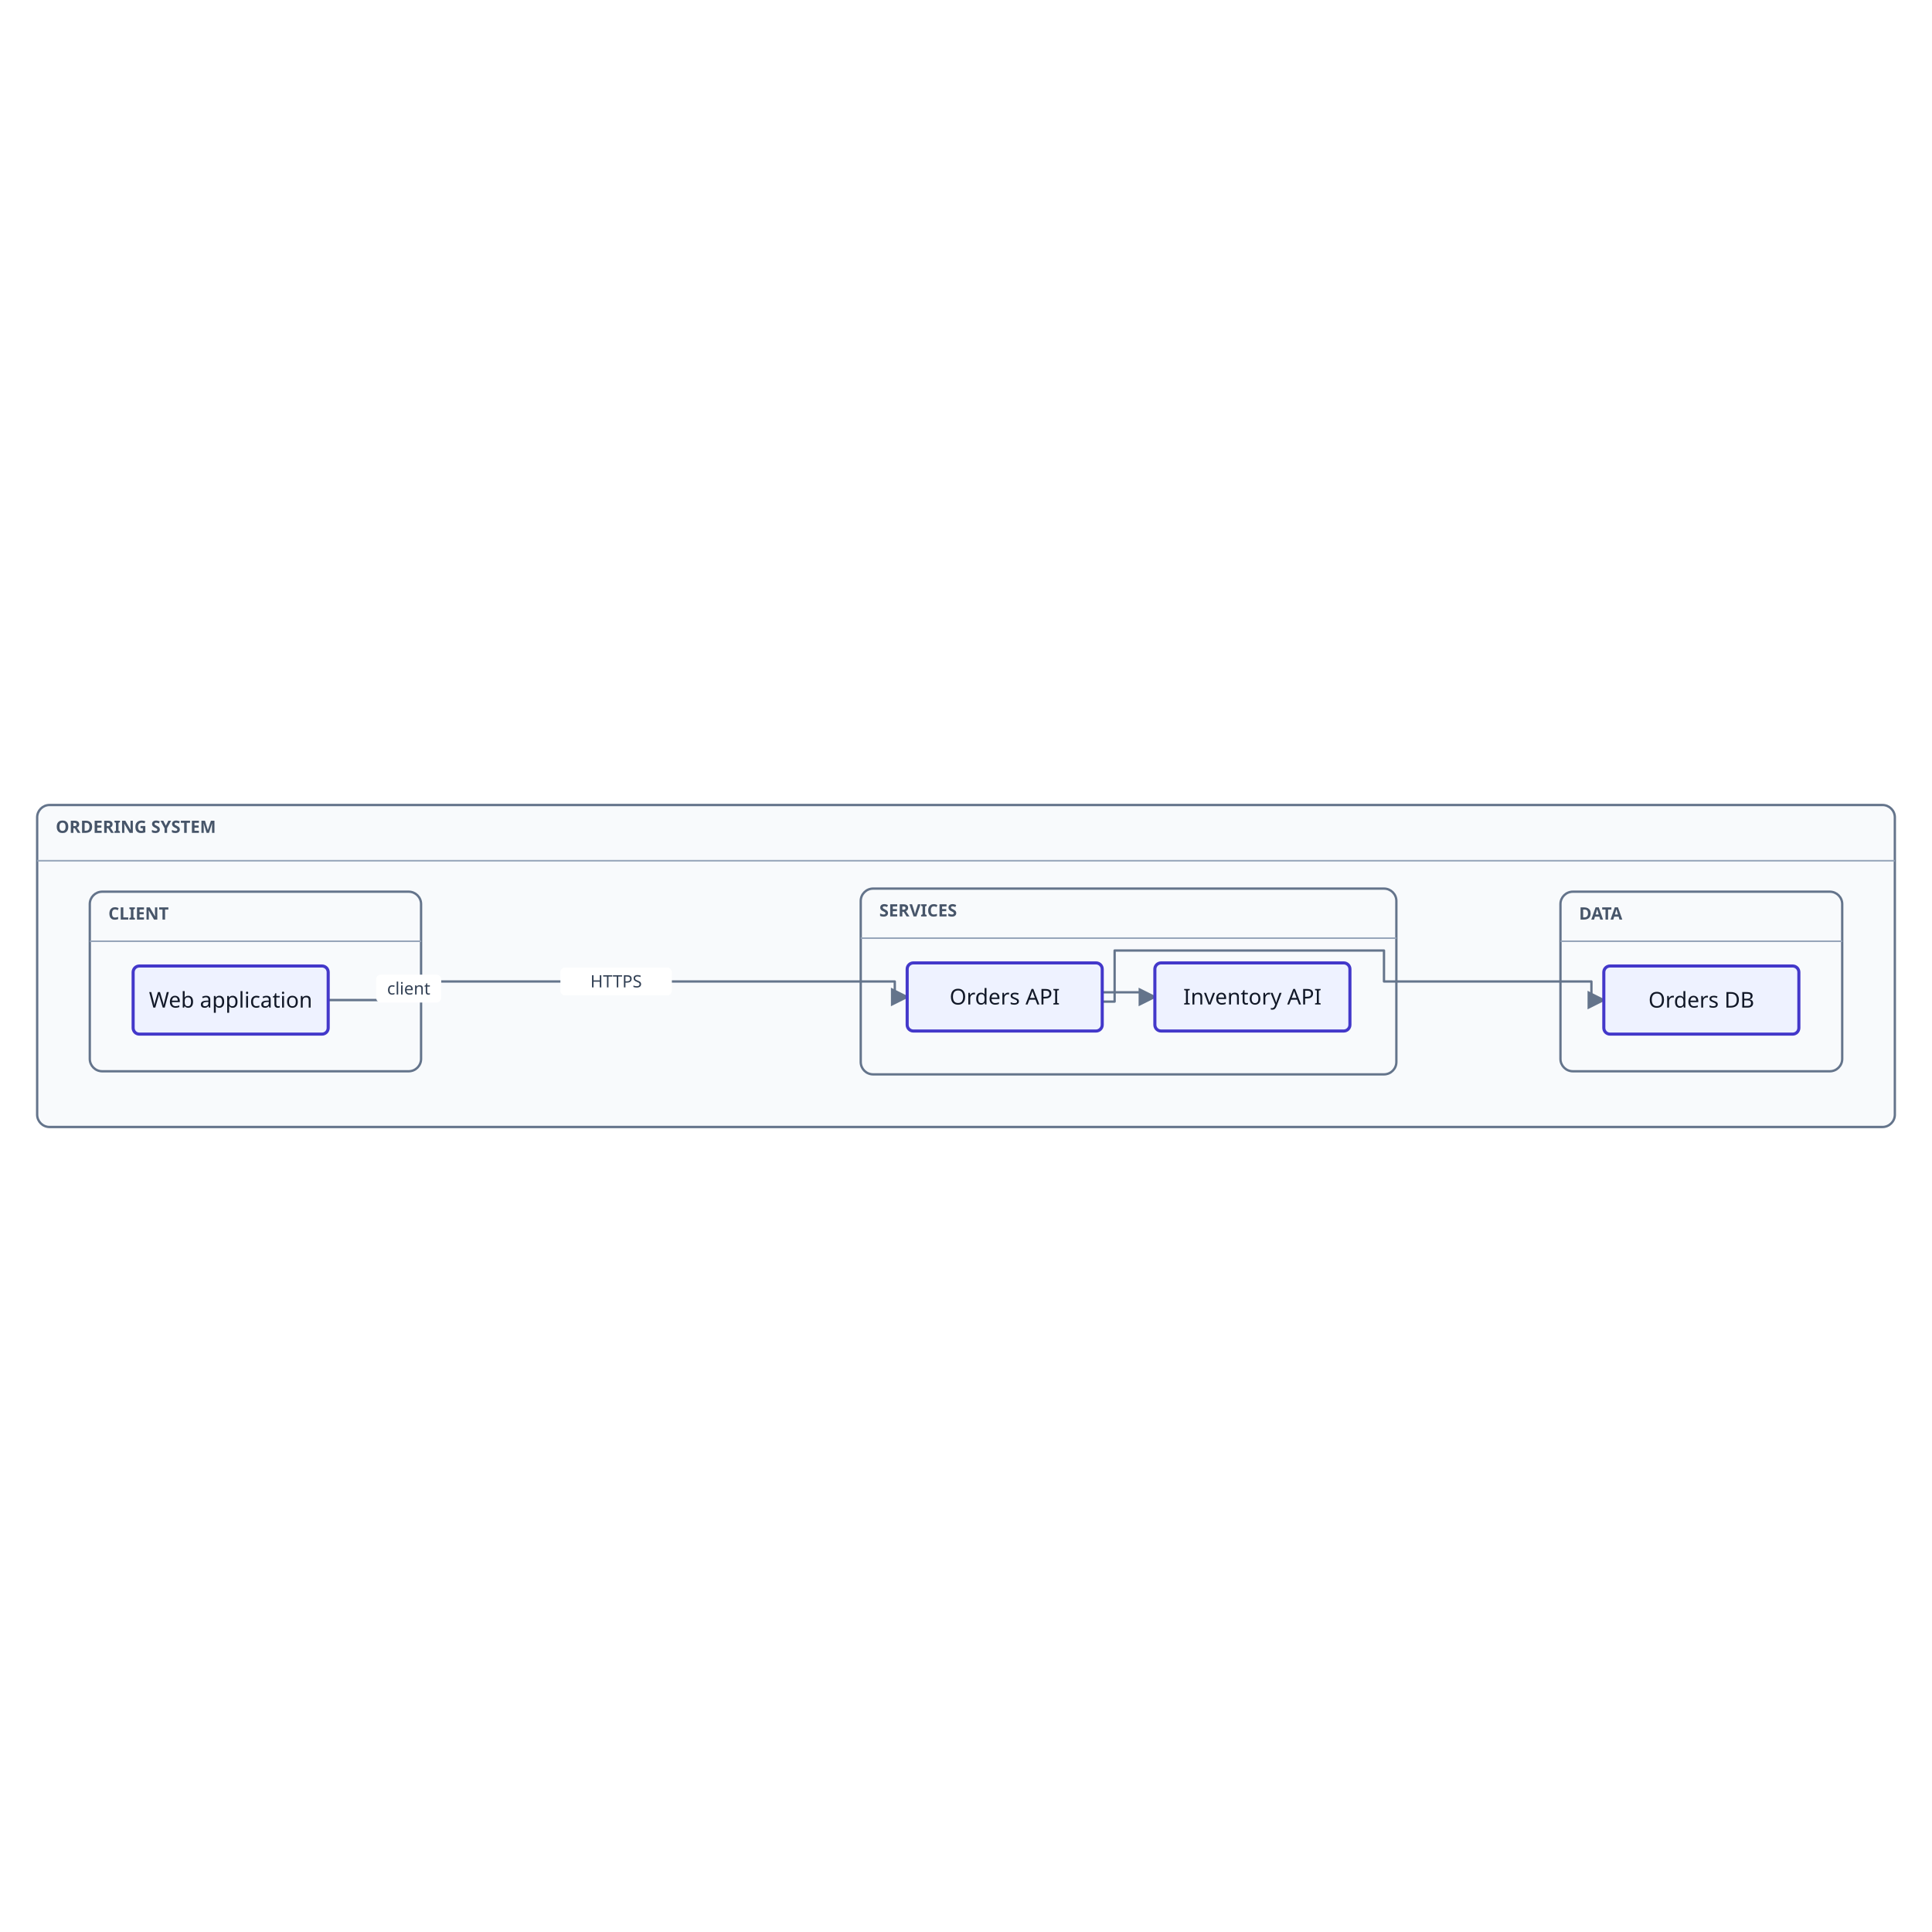
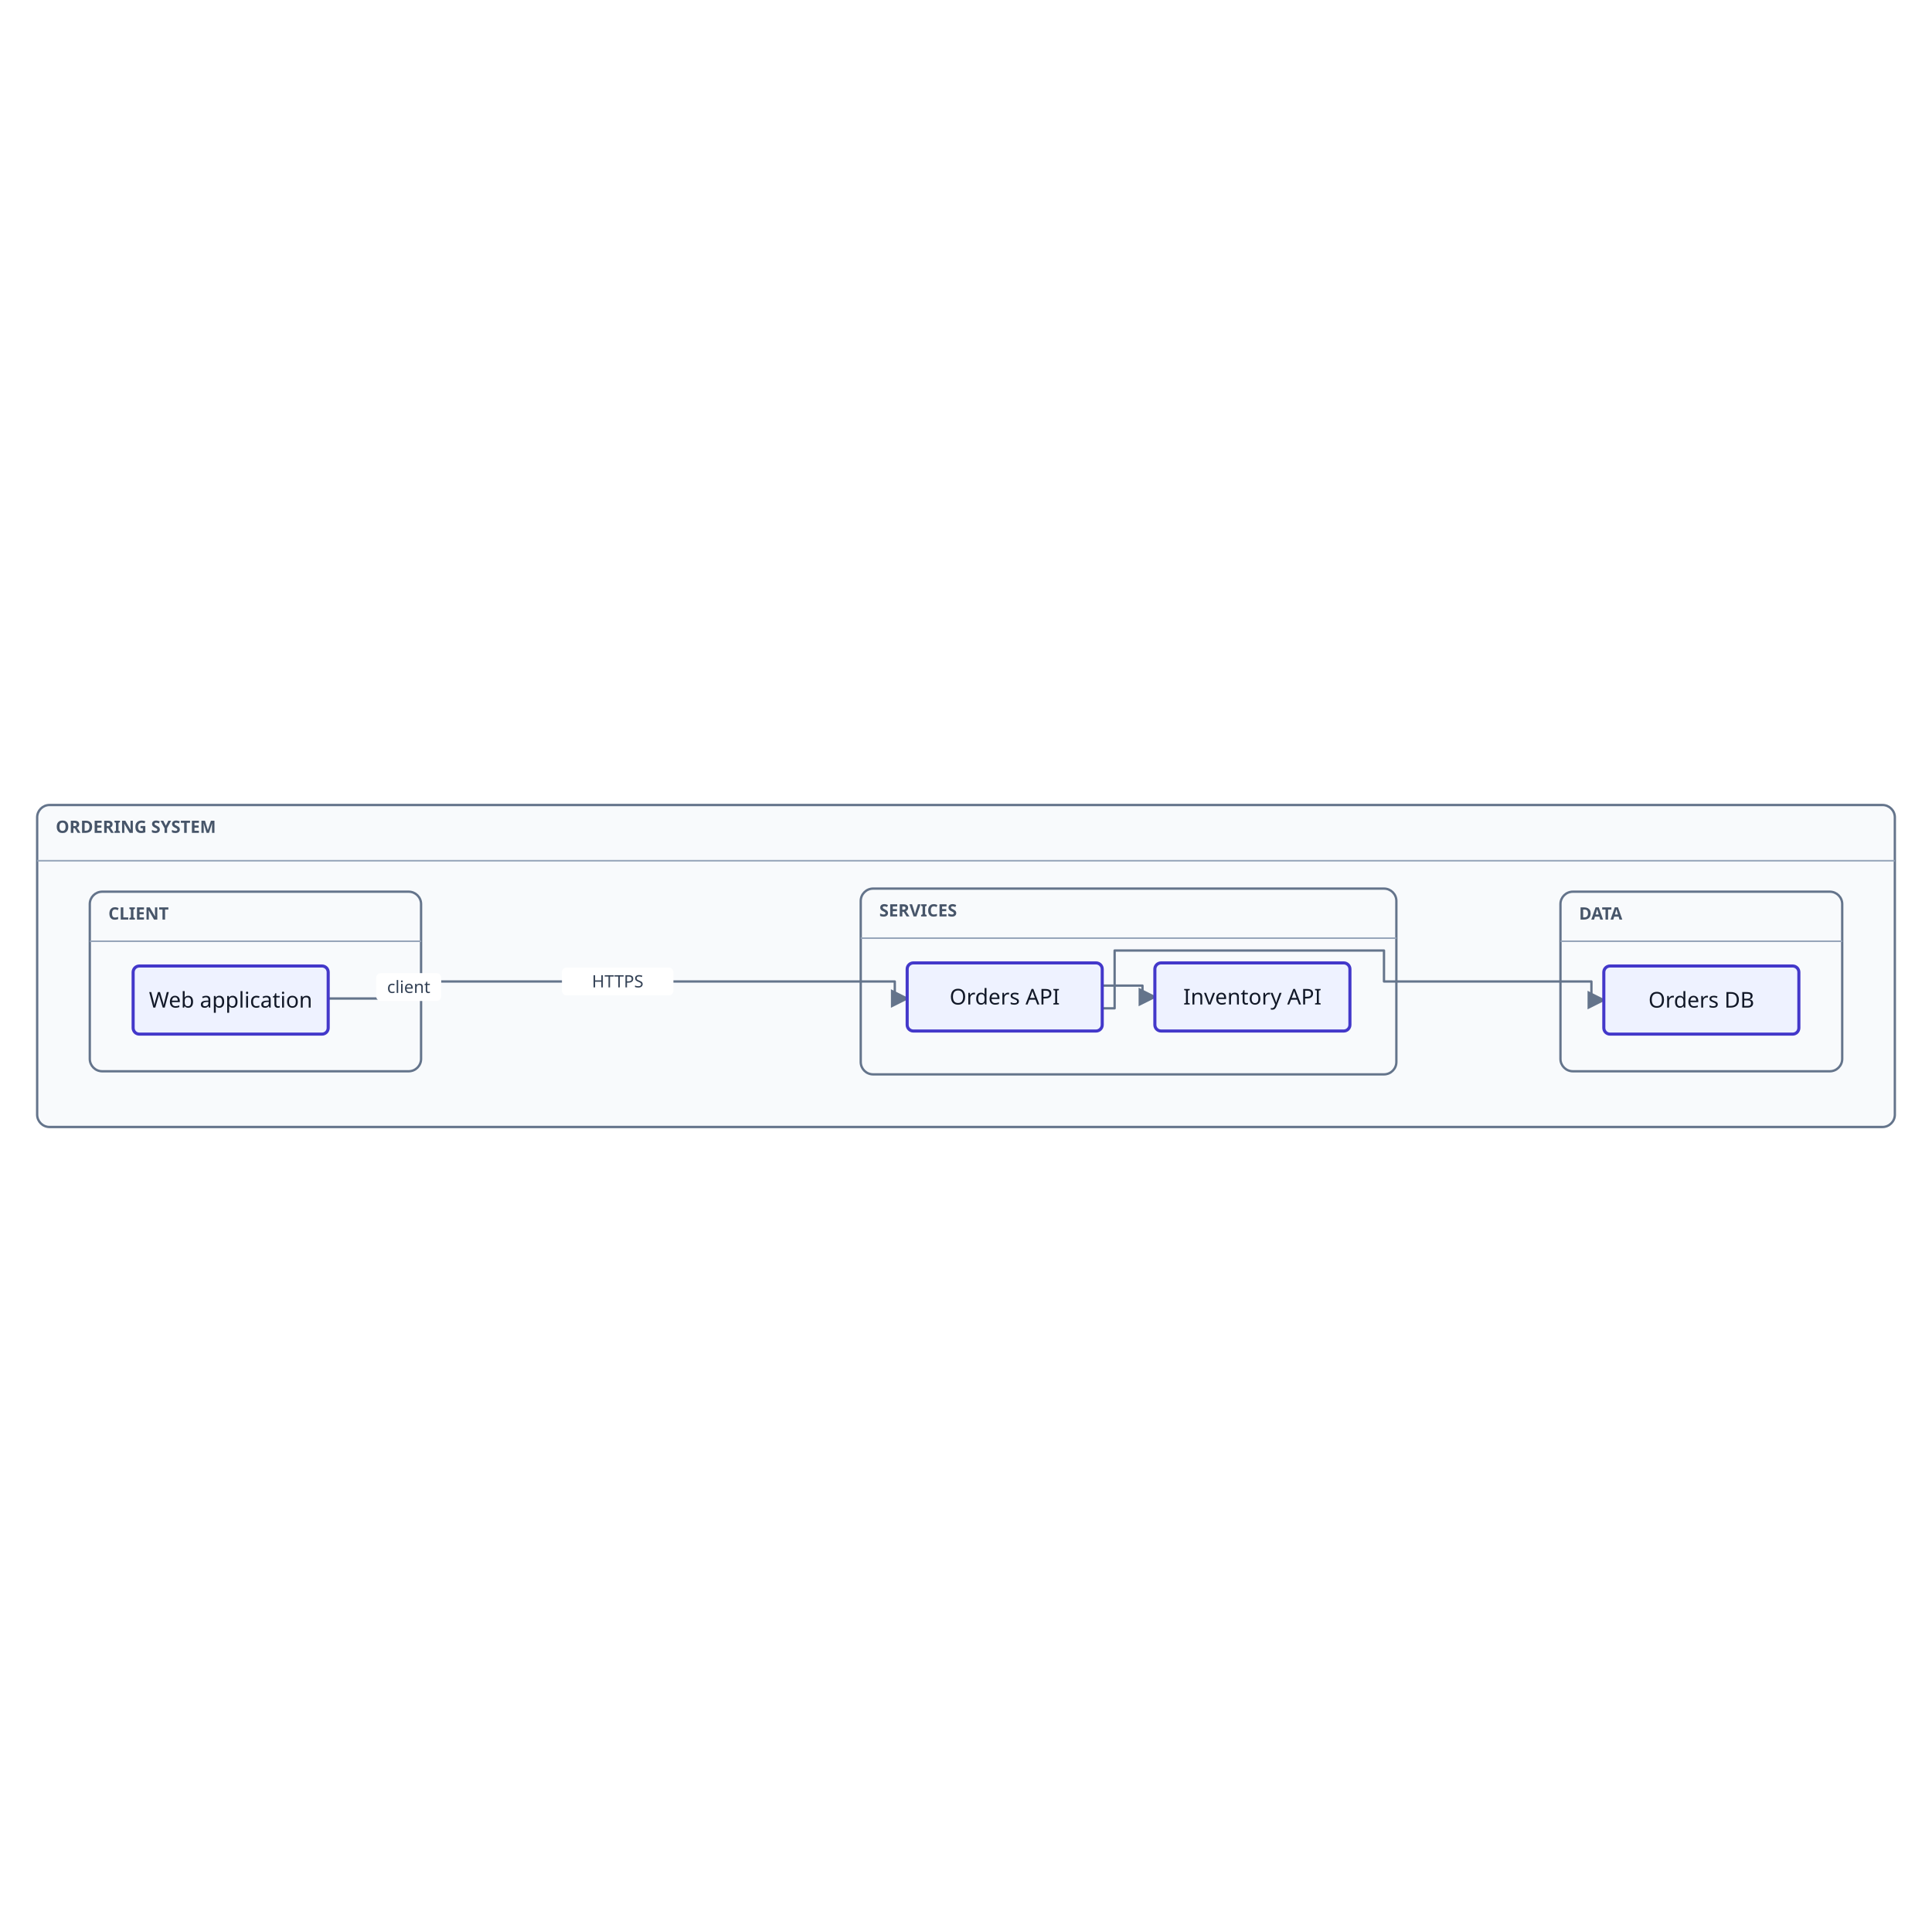
<svg xmlns="http://www.w3.org/2000/svg" width="720" height="720" viewBox="0 0 1248 1248">
  <defs>
    <marker id="arrow" markerWidth="8" markerHeight="8" refX="7" refY="4" orient="auto">
      <path d="M0,0 L8,4 L0,8 z" fill="#64748b" />
    </marker>
  </defs>
  <rect x="0" y="0" width="1248" height="1248" fill="#ffffff" />
  <g transform="translate(0 496)">
    <rect x="24" y="24" width="1200" height="208" rx="8" fill="#f8fafc" stroke="#64748b" stroke-width="1.5" />
    <line x1="24" y1="60" x2="1224" y2="60" stroke="#94a3b8" />
    <text x="36" y="42" font-family="sans-serif" font-size="11" font-weight="600" fill="#475569">ORDERING SYSTEM</text>
    <rect x="58" y="80" width="214" height="116" rx="8" fill="#f8fafc" stroke="#64748b" stroke-width="1.5" />
    <line x1="58" y1="112" x2="272" y2="112" stroke="#94a3b8" />
    <text x="70" y="98" font-family="sans-serif" font-size="11" font-weight="600" fill="#475569">CLIENT</text>
    <rect x="556" y="78" width="346" height="120" rx="8" fill="#f8fafc" stroke="#64748b" stroke-width="1.5" />
    <line x1="556" y1="110" x2="902" y2="110" stroke="#94a3b8" />
    <text x="568" y="96" font-family="sans-serif" font-size="11" font-weight="600" fill="#475569">SERVICES</text>
    <rect x="1008" y="80" width="182" height="116" rx="8" fill="#f8fafc" stroke="#64748b" stroke-width="1.5" />
    <line x1="1008" y1="112" x2="1190" y2="112" stroke="#94a3b8" />
    <text x="1020" y="98" font-family="sans-serif" font-size="11" font-weight="600" fill="#475569">DATA</text>
-     <polyline points="212,150 264,150 264,138 272,138 556,138 578,138 578,148 586,148" fill="none" stroke="#64748b" stroke-width="1.5" stroke-linecap="round" stroke-linejoin="round" marker-end="url(#arrow)" />
-     <polyline points="712,145 738,145 738,148 746,148" fill="none" stroke="#64748b" stroke-width="1.5" stroke-linecap="round" stroke-linejoin="round" marker-end="url(#arrow)" />
-     <polyline points="712,151 720,151 720,118 894,118 894,138 902,138 1008,138 1028,138 1028,150 1036,150" fill="none" stroke="#64748b" stroke-width="1.5" stroke-linecap="round" stroke-linejoin="round" marker-end="url(#arrow)" />
+     <polyline points="212,149 264,149 264,138 272,138 556,138 578,138 578,149 586,149" fill="none" stroke="#64748b" stroke-width="1.5" stroke-linecap="round" stroke-linejoin="round" marker-end="url(#arrow)" />
+     <polyline points="712,140.667 738,140.667 738,148 746,148" fill="none" stroke="#64748b" stroke-width="1.5" stroke-linecap="round" stroke-linejoin="round" marker-end="url(#arrow)" />
+     <polyline points="712,155.333 720,155.333 720,118 894,118 894,138 902,138 1008,138 1028,138 1028,150 1036,150" fill="none" stroke="#64748b" stroke-width="1.5" stroke-linecap="round" stroke-linejoin="round" marker-end="url(#arrow)" />
    <rect x="86" y="128" width="126" height="44" rx="4" fill="#eef2ff" stroke="#4338ca" stroke-width="2" />
    <text x="149" y="150" text-anchor="middle" dominant-baseline="middle" font-family="sans-serif" font-size="14" fill="#111827">Web application</text>
    <rect x="586" y="126" width="126" height="44" rx="4" fill="#eef2ff" stroke="#4338ca" stroke-width="2" />
    <text x="649" y="148" text-anchor="middle" dominant-baseline="middle" font-family="sans-serif" font-size="14" fill="#111827">Orders API</text>
    <rect x="746" y="126" width="126" height="44" rx="4" fill="#eef2ff" stroke="#4338ca" stroke-width="2" />
    <text x="809" y="148" text-anchor="middle" dominant-baseline="middle" font-family="sans-serif" font-size="14" fill="#111827">Inventory API</text>
    <rect x="1036" y="128" width="126" height="44" rx="4" fill="#eef2ff" stroke="#4338ca" stroke-width="2" />
    <text x="1099" y="150" text-anchor="middle" dominant-baseline="middle" font-family="sans-serif" font-size="14" fill="#111827">Orders DB</text>
-     <rect x="362" y="129" width="72" height="18" rx="3" fill="#ffffff" />
-     <text x="398" y="138" text-anchor="middle" dominant-baseline="middle" font-family="sans-serif" font-size="11" fill="#334155">HTTPS</text>
-     <rect x="243" y="133.6" width="42" height="18" rx="3" fill="#ffffff" />
-     <text x="264" y="142.6" text-anchor="middle" dominant-baseline="middle" font-family="sans-serif" font-size="11" fill="#334155">client</text>
+     <rect x="363" y="129" width="72" height="18" rx="3" fill="#ffffff" />
+     <text x="399" y="138" text-anchor="middle" dominant-baseline="middle" font-family="sans-serif" font-size="11" fill="#334155">HTTPS</text>
+     <rect x="243" y="132.6" width="42" height="18" rx="3" fill="#ffffff" />
+     <text x="264" y="141.6" text-anchor="middle" dominant-baseline="middle" font-family="sans-serif" font-size="11" fill="#334155">client</text>
  </g>
</svg>
